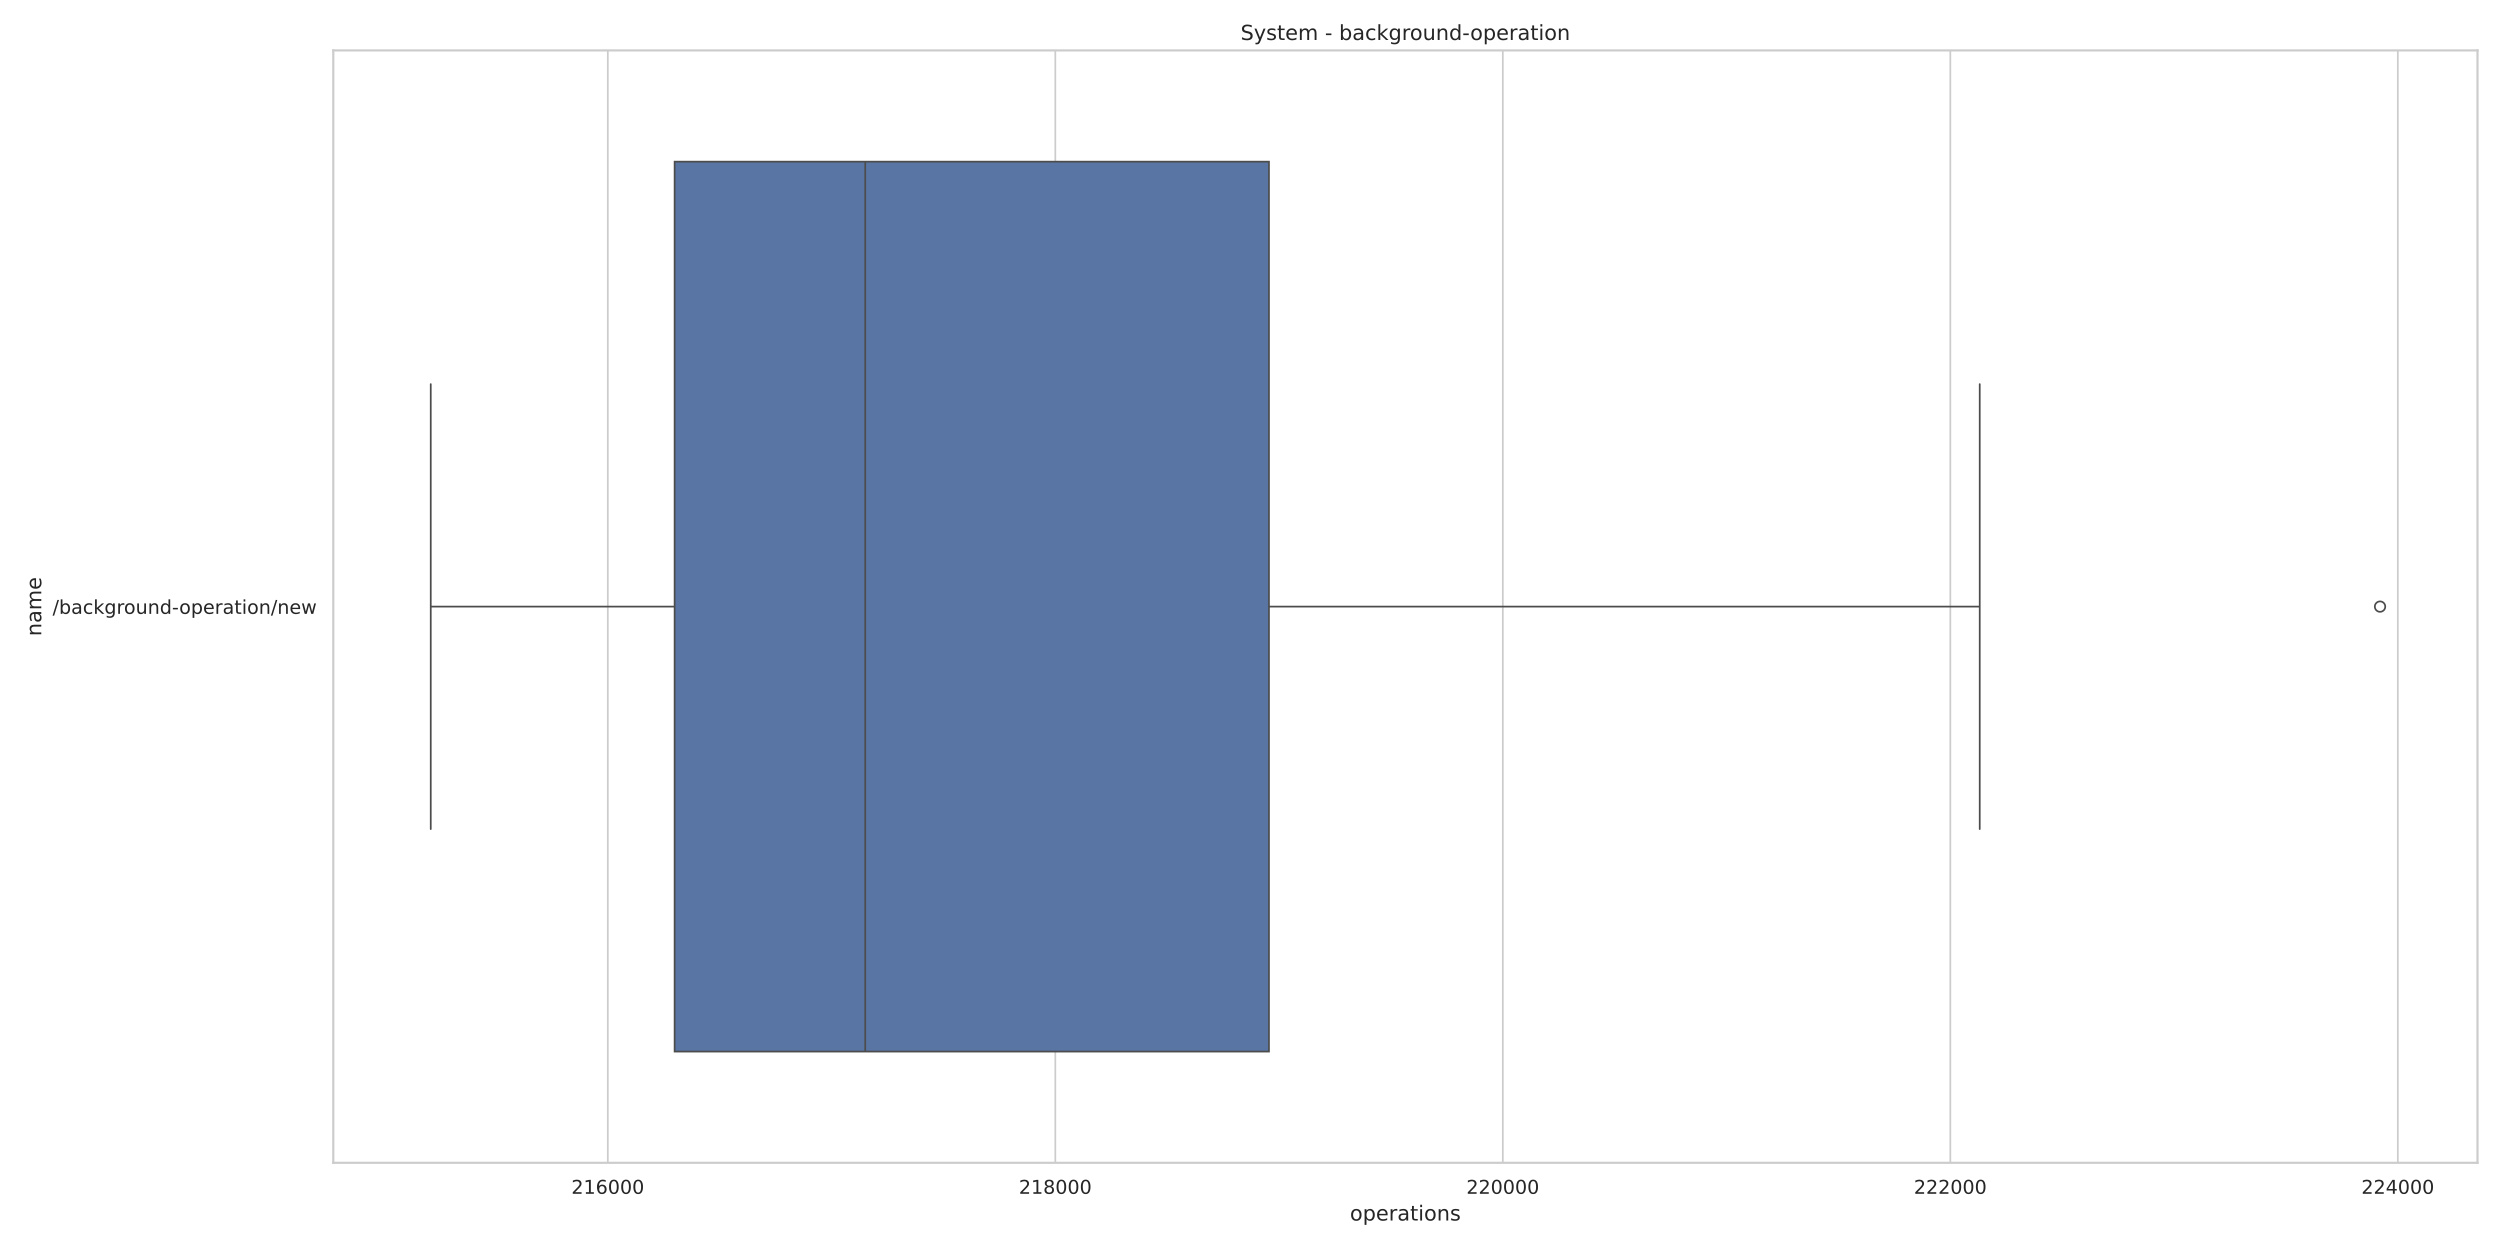
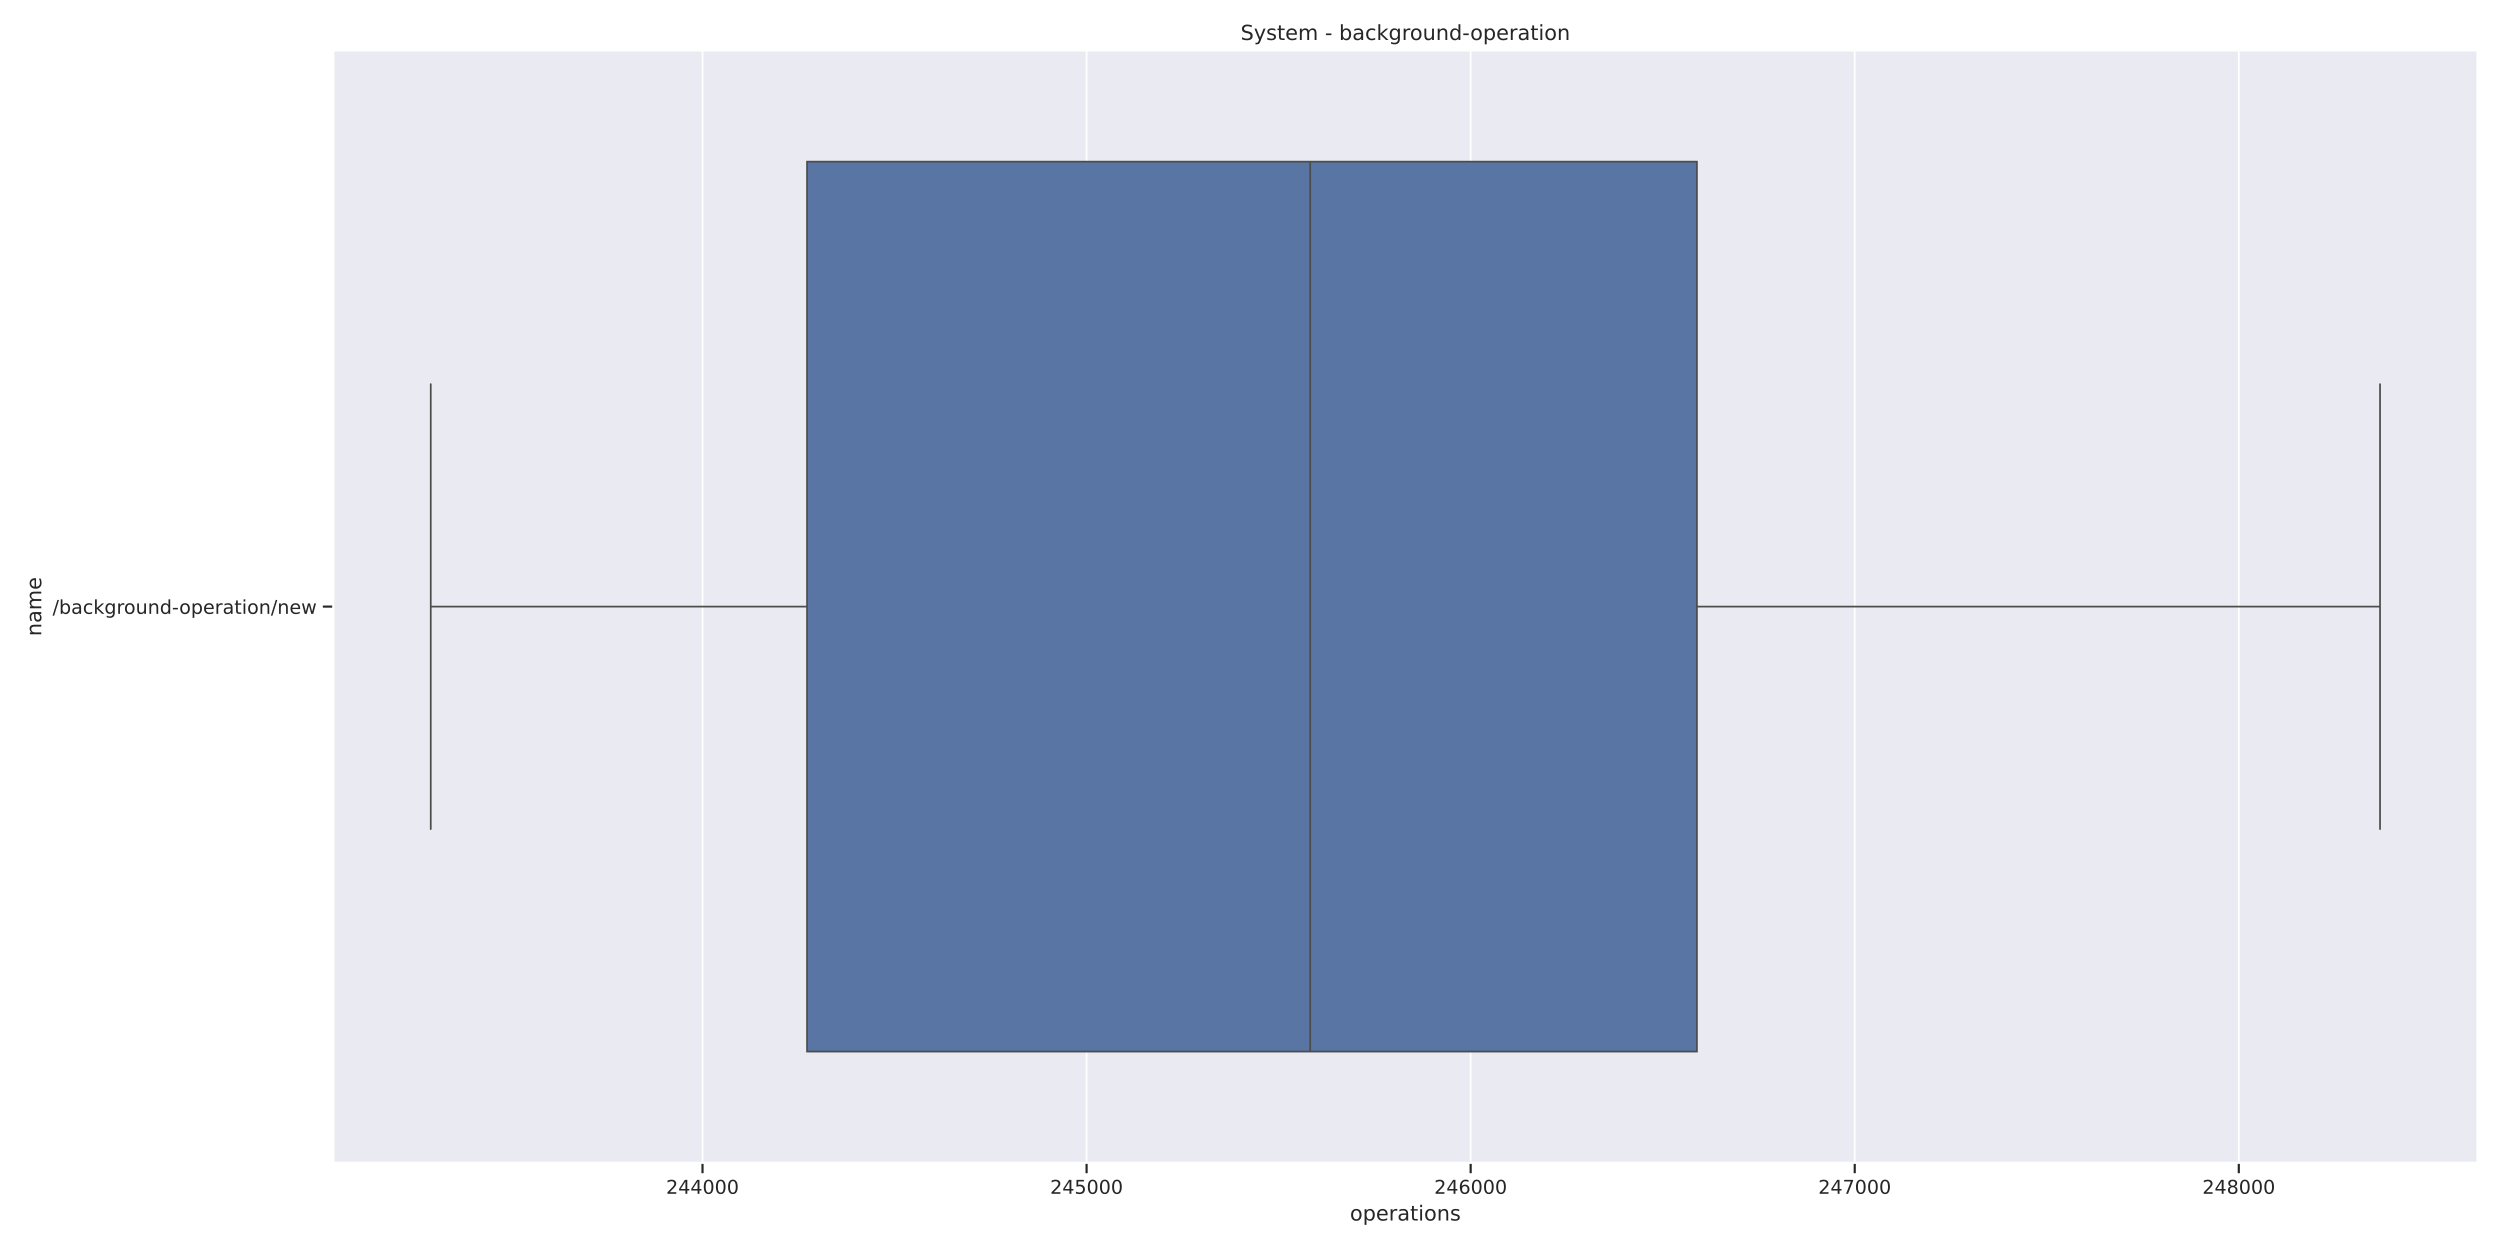
<svg xmlns="http://www.w3.org/2000/svg" xmlns:xlink="http://www.w3.org/1999/xlink" width="1440pt" height="720pt" viewBox="0 0 1440 720" version="1.1">
  <defs>
    <style type="text/css">*{stroke-linejoin: round; stroke-linecap: butt}</style>
  </defs>
  <g id="figure_1">
    <g id="patch_1">
      <path d="M 0 720  L 1440 720  L 1440 0  L 0 0  z " style="fill: #ffffff" />
    </g>
    <g id="axes_1">
      <g id="patch_2">
-         <path d="M 191.97 669.78  L 1427.04 669.78  L 1427.04 29.04  L 191.97 29.04  z " style="fill: #ffffff" />
+         <path d="M 191.97 669.78  L 1427.04 669.78  L 1427.04 29.04  L 191.97 29.04  z " style="fill: #eaeaf2" />
      </g>
      <g id="matplotlib.axis_1">
        <g id="xtick_1">
          <g id="line2d_1">
-             <path d="M 350.099 669.78  L 350.099 29.04  " clip-path="url(#pa366a13b51)" style="fill: none; stroke: #cccccc; stroke-linecap: round" />
+             <path d="M 404.647 669.78  L 404.647 29.04  " clip-path="url(#pbad3566b45)" style="fill: none; stroke: #ffffff; stroke-linecap: round" />
+           </g>
+           <g id="line2d_2">
+             <defs>
+               <path id="mac7122af30" d="M 0 0  L 0 6  " style="stroke: #262626; stroke-width: 1.25" />
+             </defs>
+             <g>
+               <use xlink:href="#mac7122af30" x="404.647" y="669.78" style="fill: #262626; stroke: #262626; stroke-width: 1.25" />
+             </g>
          </g>
          <g id="text_1">
-             <g style="fill: #262626" transform="translate(329.1023 687.6383) scale(0.11 -0.11)">
+             <g style="fill: #262626" transform="translate(383.6503 687.6383) scale(0.11 -0.11)">
              <defs>
                <path id="DejaVuSans-32" d="M 1228 531  L 3431 531  L 3431 0  L 469 0  L 469 531  Q 828 903 1448 1529  Q 2069 2156 2228 2338  Q 2531 2678 2651 2914  Q 2772 3150 2772 3378  Q 2772 3750 2511 3984  Q 2250 4219 1831 4219  Q 1534 4219 1204 4116  Q 875 4013 500 3803  L 500 4441  Q 881 4594 1212 4672  Q 1544 4750 1819 4750  Q 2544 4750 2975 4387  Q 3406 4025 3406 3419  Q 3406 3131 3298 2873  Q 3191 2616 2906 2266  Q 2828 2175 2409 1742  Q 1991 1309 1228 531  z " transform="scale(0.015625)" />
-                 <path id="DejaVuSans-31" d="M 794 531  L 1825 531  L 1825 4091  L 703 3866  L 703 4441  L 1819 4666  L 2450 4666  L 2450 531  L 3481 531  L 3481 0  L 794 0  L 794 531  z " transform="scale(0.015625)" />
+                 <path id="DejaVuSans-34" d="M 2419 4116  L 825 1625  L 2419 1625  L 2419 4116  z M 2253 4666  L 3047 4666  L 3047 1625  L 3713 1625  L 3713 1100  L 3047 1100  L 3047 0  L 2419 0  L 2419 1100  L 313 1100  L 313 1709  L 2253 4666  z " transform="scale(0.015625)" />
+                 <path id="DejaVuSans-30" d="M 2034 4250  Q 1547 4250 1301 3770  Q 1056 3291 1056 2328  Q 1056 1369 1301 889  Q 1547 409 2034 409  Q 2525 409 2770 889  Q 3016 1369 3016 2328  Q 3016 3291 2770 3770  Q 2525 4250 2034 4250  z M 2034 4750  Q 2819 4750 3233 4129  Q 3647 3509 3647 2328  Q 3647 1150 3233 529  Q 2819 -91 2034 -91  Q 1250 -91 836 529  Q 422 1150 422 2328  Q 422 3509 836 4129  Q 1250 4750 2034 4750  z " transform="scale(0.015625)" />
+               </defs>
+               <use xlink:href="#DejaVuSans-32" />
+               <use xlink:href="#DejaVuSans-34" transform="translate(63.62305 0)" />
+               <use xlink:href="#DejaVuSans-34" transform="translate(127.2461 0)" />
+               <use xlink:href="#DejaVuSans-30" transform="translate(190.8691 0)" />
+               <use xlink:href="#DejaVuSans-30" transform="translate(254.4922 0)" />
+               <use xlink:href="#DejaVuSans-30" transform="translate(318.1152 0)" />
+             </g>
+           </g>
+         </g>
+         <g id="xtick_2">
+           <g id="line2d_3">
+             <path d="M 625.872 669.78  L 625.872 29.04  " clip-path="url(#pbad3566b45)" style="fill: none; stroke: #ffffff; stroke-linecap: round" />
+           </g>
+           <g id="line2d_4">
+             <g>
+               <use xlink:href="#mac7122af30" x="625.872" y="669.78" style="fill: #262626; stroke: #262626; stroke-width: 1.25" />
+             </g>
+           </g>
+           <g id="text_2">
+             <g style="fill: #262626" transform="translate(604.8757 687.6383) scale(0.11 -0.11)">
+               <defs>
+                 <path id="DejaVuSans-35" d="M 691 4666  L 3169 4666  L 3169 4134  L 1269 4134  L 1269 2991  Q 1406 3038 1543 3061  Q 1681 3084 1819 3084  Q 2600 3084 3056 2656  Q 3513 2228 3513 1497  Q 3513 744 3044 326  Q 2575 -91 1722 -91  Q 1428 -91 1123 -41  Q 819 9 494 109  L 494 744  Q 775 591 1075 516  Q 1375 441 1709 441  Q 2250 441 2565 725  Q 2881 1009 2881 1497  Q 2881 1984 2565 2268  Q 2250 2553 1709 2553  Q 1456 2553 1204 2497  Q 953 2441 691 2322  L 691 4666  z " transform="scale(0.015625)" />
+               </defs>
+               <use xlink:href="#DejaVuSans-32" />
+               <use xlink:href="#DejaVuSans-34" transform="translate(63.62305 0)" />
+               <use xlink:href="#DejaVuSans-35" transform="translate(127.2461 0)" />
+               <use xlink:href="#DejaVuSans-30" transform="translate(190.8691 0)" />
+               <use xlink:href="#DejaVuSans-30" transform="translate(254.4922 0)" />
+               <use xlink:href="#DejaVuSans-30" transform="translate(318.1152 0)" />
+             </g>
+           </g>
+         </g>
+         <g id="xtick_3">
+           <g id="line2d_5">
+             <path d="M 847.097 669.78  L 847.097 29.04  " clip-path="url(#pbad3566b45)" style="fill: none; stroke: #ffffff; stroke-linecap: round" />
+           </g>
+           <g id="line2d_6">
+             <g>
+               <use xlink:href="#mac7122af30" x="847.097" y="669.78" style="fill: #262626; stroke: #262626; stroke-width: 1.25" />
+             </g>
+           </g>
+           <g id="text_3">
+             <g style="fill: #262626" transform="translate(826.1011 687.6383) scale(0.11 -0.11)">
+               <defs>
                <path id="DejaVuSans-36" d="M 2113 2584  Q 1688 2584 1439 2293  Q 1191 2003 1191 1497  Q 1191 994 1439 701  Q 1688 409 2113 409  Q 2538 409 2786 701  Q 3034 994 3034 1497  Q 3034 2003 2786 2293  Q 2538 2584 2113 2584  z M 3366 4563  L 3366 3988  Q 3128 4100 2886 4159  Q 2644 4219 2406 4219  Q 1781 4219 1451 3797  Q 1122 3375 1075 2522  Q 1259 2794 1537 2939  Q 1816 3084 2150 3084  Q 2853 3084 3261 2657  Q 3669 2231 3669 1497  Q 3669 778 3244 343  Q 2819 -91 2113 -91  Q 1303 -91 875 529  Q 447 1150 447 2328  Q 447 3434 972 4092  Q 1497 4750 2381 4750  Q 2619 4750 2861 4703  Q 3103 4656 3366 4563  z " transform="scale(0.015625)" />
-                 <path id="DejaVuSans-30" d="M 2034 4250  Q 1547 4250 1301 3770  Q 1056 3291 1056 2328  Q 1056 1369 1301 889  Q 1547 409 2034 409  Q 2525 409 2770 889  Q 3016 1369 3016 2328  Q 3016 3291 2770 3770  Q 2525 4250 2034 4250  z M 2034 4750  Q 2819 4750 3233 4129  Q 3647 3509 3647 2328  Q 3647 1150 3233 529  Q 2819 -91 2034 -91  Q 1250 -91 836 529  Q 422 1150 422 2328  Q 422 3509 836 4129  Q 1250 4750 2034 4750  z " transform="scale(0.015625)" />
-               </defs>
-               <use xlink:href="#DejaVuSans-32" />
-               <use xlink:href="#DejaVuSans-31" transform="translate(63.62305 0)" />
+               </defs>
+               <use xlink:href="#DejaVuSans-32" />
+               <use xlink:href="#DejaVuSans-34" transform="translate(63.62305 0)" />
              <use xlink:href="#DejaVuSans-36" transform="translate(127.2461 0)" />
              <use xlink:href="#DejaVuSans-30" transform="translate(190.8691 0)" />
              <use xlink:href="#DejaVuSans-30" transform="translate(254.4922 0)" />
              <use xlink:href="#DejaVuSans-30" transform="translate(318.1152 0)" />
            </g>
          </g>
        </g>
-         <g id="xtick_2">
-           <g id="line2d_2">
-             <path d="M 607.86 669.78  L 607.86 29.04  " clip-path="url(#pa366a13b51)" style="fill: none; stroke: #cccccc; stroke-linecap: round" />
-           </g>
-           <g id="text_2">
-             <g style="fill: #262626" transform="translate(586.8642 687.6383) scale(0.11 -0.11)">
+         <g id="xtick_4">
+           <g id="line2d_7">
+             <path d="M 1068.323 669.78  L 1068.323 29.04  " clip-path="url(#pbad3566b45)" style="fill: none; stroke: #ffffff; stroke-linecap: round" />
+           </g>
+           <g id="line2d_8">
+             <g>
+               <use xlink:href="#mac7122af30" x="1068.323" y="669.78" style="fill: #262626; stroke: #262626; stroke-width: 1.25" />
+             </g>
+           </g>
+           <g id="text_4">
+             <g style="fill: #262626" transform="translate(1047.327 687.6383) scale(0.11 -0.11)">
+               <defs>
+                 <path id="DejaVuSans-37" d="M 525 4666  L 3525 4666  L 3525 4397  L 1831 0  L 1172 0  L 2766 4134  L 525 4134  L 525 4666  z " transform="scale(0.015625)" />
+               </defs>
+               <use xlink:href="#DejaVuSans-32" />
+               <use xlink:href="#DejaVuSans-34" transform="translate(63.62305 0)" />
+               <use xlink:href="#DejaVuSans-37" transform="translate(127.2461 0)" />
+               <use xlink:href="#DejaVuSans-30" transform="translate(190.8691 0)" />
+               <use xlink:href="#DejaVuSans-30" transform="translate(254.4922 0)" />
+               <use xlink:href="#DejaVuSans-30" transform="translate(318.1152 0)" />
+             </g>
+           </g>
+         </g>
+         <g id="xtick_5">
+           <g id="line2d_9">
+             <path d="M 1289.548 669.78  L 1289.548 29.04  " clip-path="url(#pbad3566b45)" style="fill: none; stroke: #ffffff; stroke-linecap: round" />
+           </g>
+           <g id="line2d_10">
+             <g>
+               <use xlink:href="#mac7122af30" x="1289.548" y="669.78" style="fill: #262626; stroke: #262626; stroke-width: 1.25" />
+             </g>
+           </g>
+           <g id="text_5">
+             <g style="fill: #262626" transform="translate(1268.552 687.6383) scale(0.11 -0.11)">
              <defs>
                <path id="DejaVuSans-38" d="M 2034 2216  Q 1584 2216 1326 1975  Q 1069 1734 1069 1313  Q 1069 891 1326 650  Q 1584 409 2034 409  Q 2484 409 2743 651  Q 3003 894 3003 1313  Q 3003 1734 2745 1975  Q 2488 2216 2034 2216  z M 1403 2484  Q 997 2584 770 2862  Q 544 3141 544 3541  Q 544 4100 942 4425  Q 1341 4750 2034 4750  Q 2731 4750 3128 4425  Q 3525 4100 3525 3541  Q 3525 3141 3298 2862  Q 3072 2584 2669 2484  Q 3125 2378 3379 2068  Q 3634 1759 3634 1313  Q 3634 634 3220 271  Q 2806 -91 2034 -91  Q 1263 -91 848 271  Q 434 634 434 1313  Q 434 1759 690 2068  Q 947 2378 1403 2484  z M 1172 3481  Q 1172 3119 1398 2916  Q 1625 2713 2034 2713  Q 2441 2713 2670 2916  Q 2900 3119 2900 3481  Q 2900 3844 2670 4047  Q 2441 4250 2034 4250  Q 1625 4250 1398 4047  Q 1172 3844 1172 3481  z " transform="scale(0.015625)" />
              </defs>
              <use xlink:href="#DejaVuSans-32" />
-               <use xlink:href="#DejaVuSans-31" transform="translate(63.62305 0)" />
+               <use xlink:href="#DejaVuSans-34" transform="translate(63.62305 0)" />
              <use xlink:href="#DejaVuSans-38" transform="translate(127.2461 0)" />
-               <use xlink:href="#DejaVuSans-30" transform="translate(190.8691 0)" />
-               <use xlink:href="#DejaVuSans-30" transform="translate(254.4922 0)" />
-               <use xlink:href="#DejaVuSans-30" transform="translate(318.1152 0)" />
-             </g>
-           </g>
-         </g>
-         <g id="xtick_3">
-           <g id="line2d_3">
-             <path d="M 865.622 669.78  L 865.622 29.04  " clip-path="url(#pa366a13b51)" style="fill: none; stroke: #cccccc; stroke-linecap: round" />
-           </g>
-           <g id="text_3">
-             <g style="fill: #262626" transform="translate(844.6262 687.6383) scale(0.11 -0.11)">
-               <use xlink:href="#DejaVuSans-32" />
-               <use xlink:href="#DejaVuSans-32" transform="translate(63.62305 0)" />
-               <use xlink:href="#DejaVuSans-30" transform="translate(127.2461 0)" />
-               <use xlink:href="#DejaVuSans-30" transform="translate(190.8691 0)" />
-               <use xlink:href="#DejaVuSans-30" transform="translate(254.4922 0)" />
-               <use xlink:href="#DejaVuSans-30" transform="translate(318.1152 0)" />
-             </g>
-           </g>
-         </g>
-         <g id="xtick_4">
-           <g id="line2d_4">
-             <path d="M 1123.384 669.78  L 1123.384 29.04  " clip-path="url(#pa366a13b51)" style="fill: none; stroke: #cccccc; stroke-linecap: round" />
-           </g>
-           <g id="text_4">
-             <g style="fill: #262626" transform="translate(1102.388 687.6383) scale(0.11 -0.11)">
-               <use xlink:href="#DejaVuSans-32" />
-               <use xlink:href="#DejaVuSans-32" transform="translate(63.62305 0)" />
-               <use xlink:href="#DejaVuSans-32" transform="translate(127.2461 0)" />
-               <use xlink:href="#DejaVuSans-30" transform="translate(190.8691 0)" />
-               <use xlink:href="#DejaVuSans-30" transform="translate(254.4922 0)" />
-               <use xlink:href="#DejaVuSans-30" transform="translate(318.1152 0)" />
-             </g>
-           </g>
-         </g>
-         <g id="xtick_5">
-           <g id="line2d_5">
-             <path d="M 1381.146 669.78  L 1381.146 29.04  " clip-path="url(#pa366a13b51)" style="fill: none; stroke: #cccccc; stroke-linecap: round" />
-           </g>
-           <g id="text_5">
-             <g style="fill: #262626" transform="translate(1360.15 687.6383) scale(0.11 -0.11)">
-               <defs>
-                 <path id="DejaVuSans-34" d="M 2419 4116  L 825 1625  L 2419 1625  L 2419 4116  z M 2253 4666  L 3047 4666  L 3047 1625  L 3713 1625  L 3713 1100  L 3047 1100  L 3047 0  L 2419 0  L 2419 1100  L 313 1100  L 313 1709  L 2253 4666  z " transform="scale(0.015625)" />
-               </defs>
-               <use xlink:href="#DejaVuSans-32" />
-               <use xlink:href="#DejaVuSans-32" transform="translate(63.62305 0)" />
-               <use xlink:href="#DejaVuSans-34" transform="translate(127.2461 0)" />
              <use xlink:href="#DejaVuSans-30" transform="translate(190.8691 0)" />
              <use xlink:href="#DejaVuSans-30" transform="translate(254.4922 0)" />
              <use xlink:href="#DejaVuSans-30" transform="translate(318.1152 0)" />
            </g>
          </g>
        </g>
        <g id="text_6">
          <g style="fill: #262626" transform="translate(777.5709 703.0441) scale(0.12 -0.12)">
            <defs>
              <path id="DejaVuSans-6f" d="M 1959 3097  Q 1497 3097 1228 2736  Q 959 2375 959 1747  Q 959 1119 1226 758  Q 1494 397 1959 397  Q 2419 397 2687 759  Q 2956 1122 2956 1747  Q 2956 2369 2687 2733  Q 2419 3097 1959 3097  z M 1959 3584  Q 2709 3584 3137 3096  Q 3566 2609 3566 1747  Q 3566 888 3137 398  Q 2709 -91 1959 -91  Q 1206 -91 779 398  Q 353 888 353 1747  Q 353 2609 779 3096  Q 1206 3584 1959 3584  z " transform="scale(0.015625)" />
              <path id="DejaVuSans-70" d="M 1159 525  L 1159 -1331  L 581 -1331  L 581 3500  L 1159 3500  L 1159 2969  Q 1341 3281 1617 3432  Q 1894 3584 2278 3584  Q 2916 3584 3314 3078  Q 3713 2572 3713 1747  Q 3713 922 3314 415  Q 2916 -91 2278 -91  Q 1894 -91 1617 61  Q 1341 213 1159 525  z M 3116 1747  Q 3116 2381 2855 2742  Q 2594 3103 2138 3103  Q 1681 3103 1420 2742  Q 1159 2381 1159 1747  Q 1159 1113 1420 752  Q 1681 391 2138 391  Q 2594 391 2855 752  Q 3116 1113 3116 1747  z " transform="scale(0.015625)" />
              <path id="DejaVuSans-65" d="M 3597 1894  L 3597 1613  L 953 1613  Q 991 1019 1311 708  Q 1631 397 2203 397  Q 2534 397 2845 478  Q 3156 559 3463 722  L 3463 178  Q 3153 47 2828 -22  Q 2503 -91 2169 -91  Q 1331 -91 842 396  Q 353 884 353 1716  Q 353 2575 817 3079  Q 1281 3584 2069 3584  Q 2775 3584 3186 3129  Q 3597 2675 3597 1894  z M 3022 2063  Q 3016 2534 2758 2815  Q 2500 3097 2075 3097  Q 1594 3097 1305 2825  Q 1016 2553 972 2059  L 3022 2063  z " transform="scale(0.015625)" />
              <path id="DejaVuSans-72" d="M 2631 2963  Q 2534 3019 2420 3045  Q 2306 3072 2169 3072  Q 1681 3072 1420 2755  Q 1159 2438 1159 1844  L 1159 0  L 581 0  L 581 3500  L 1159 3500  L 1159 2956  Q 1341 3275 1631 3429  Q 1922 3584 2338 3584  Q 2397 3584 2469 3576  Q 2541 3569 2628 3553  L 2631 2963  z " transform="scale(0.015625)" />
              <path id="DejaVuSans-61" d="M 2194 1759  Q 1497 1759 1228 1600  Q 959 1441 959 1056  Q 959 750 1161 570  Q 1363 391 1709 391  Q 2188 391 2477 730  Q 2766 1069 2766 1631  L 2766 1759  L 2194 1759  z M 3341 1997  L 3341 0  L 2766 0  L 2766 531  Q 2569 213 2275 61  Q 1981 -91 1556 -91  Q 1019 -91 701 211  Q 384 513 384 1019  Q 384 1609 779 1909  Q 1175 2209 1959 2209  L 2766 2209  L 2766 2266  Q 2766 2663 2505 2880  Q 2244 3097 1772 3097  Q 1472 3097 1187 3025  Q 903 2953 641 2809  L 641 3341  Q 956 3463 1253 3523  Q 1550 3584 1831 3584  Q 2591 3584 2966 3190  Q 3341 2797 3341 1997  z " transform="scale(0.015625)" />
              <path id="DejaVuSans-74" d="M 1172 4494  L 1172 3500  L 2356 3500  L 2356 3053  L 1172 3053  L 1172 1153  Q 1172 725 1289 603  Q 1406 481 1766 481  L 2356 481  L 2356 0  L 1766 0  Q 1100 0 847 248  Q 594 497 594 1153  L 594 3053  L 172 3053  L 172 3500  L 594 3500  L 594 4494  L 1172 4494  z " transform="scale(0.015625)" />
              <path id="DejaVuSans-69" d="M 603 3500  L 1178 3500  L 1178 0  L 603 0  L 603 3500  z M 603 4863  L 1178 4863  L 1178 4134  L 603 4134  L 603 4863  z " transform="scale(0.015625)" />
              <path id="DejaVuSans-6e" d="M 3513 2113  L 3513 0  L 2938 0  L 2938 2094  Q 2938 2591 2744 2837  Q 2550 3084 2163 3084  Q 1697 3084 1428 2787  Q 1159 2491 1159 1978  L 1159 0  L 581 0  L 581 3500  L 1159 3500  L 1159 2956  Q 1366 3272 1645 3428  Q 1925 3584 2291 3584  Q 2894 3584 3203 3211  Q 3513 2838 3513 2113  z " transform="scale(0.015625)" />
              <path id="DejaVuSans-73" d="M 2834 3397  L 2834 2853  Q 2591 2978 2328 3040  Q 2066 3103 1784 3103  Q 1356 3103 1142 2972  Q 928 2841 928 2578  Q 928 2378 1081 2264  Q 1234 2150 1697 2047  L 1894 2003  Q 2506 1872 2764 1633  Q 3022 1394 3022 966  Q 3022 478 2636 193  Q 2250 -91 1575 -91  Q 1294 -91 989 -36  Q 684 19 347 128  L 347 722  Q 666 556 975 473  Q 1284 391 1588 391  Q 1994 391 2212 530  Q 2431 669 2431 922  Q 2431 1156 2273 1281  Q 2116 1406 1581 1522  L 1381 1569  Q 847 1681 609 1914  Q 372 2147 372 2553  Q 372 3047 722 3315  Q 1072 3584 1716 3584  Q 2034 3584 2315 3537  Q 2597 3491 2834 3397  z " transform="scale(0.015625)" />
            </defs>
            <use xlink:href="#DejaVuSans-6f" />
            <use xlink:href="#DejaVuSans-70" transform="translate(61.18164 0)" />
            <use xlink:href="#DejaVuSans-65" transform="translate(124.6582 0)" />
            <use xlink:href="#DejaVuSans-72" transform="translate(186.1816 0)" />
            <use xlink:href="#DejaVuSans-61" transform="translate(227.2949 0)" />
            <use xlink:href="#DejaVuSans-74" transform="translate(288.5742 0)" />
            <use xlink:href="#DejaVuSans-69" transform="translate(327.7832 0)" />
            <use xlink:href="#DejaVuSans-6f" transform="translate(355.5664 0)" />
            <use xlink:href="#DejaVuSans-6e" transform="translate(416.748 0)" />
            <use xlink:href="#DejaVuSans-73" transform="translate(480.127 0)" />
          </g>
        </g>
      </g>
      <g id="matplotlib.axis_2">
        <g id="ytick_1">
+           <g id="line2d_11">
+             <defs>
+               <path id="m71ed503df2" d="M 0 0  L -6 0  " style="stroke: #262626; stroke-width: 1.25" />
+             </defs>
+             <g>
+               <use xlink:href="#m71ed503df2" x="191.97" y="349.41" style="fill: #262626; stroke: #262626; stroke-width: 1.25" />
+             </g>
+           </g>
          <g id="text_7">
            <g style="fill: #262626" transform="translate(30.27641 353.5891) scale(0.11 -0.11)">
              <defs>
                <path id="DejaVuSans-2f" d="M 1625 4666  L 2156 4666  L 531 -594  L 0 -594  L 1625 4666  z " transform="scale(0.015625)" />
                <path id="DejaVuSans-62" d="M 3116 1747  Q 3116 2381 2855 2742  Q 2594 3103 2138 3103  Q 1681 3103 1420 2742  Q 1159 2381 1159 1747  Q 1159 1113 1420 752  Q 1681 391 2138 391  Q 2594 391 2855 752  Q 3116 1113 3116 1747  z M 1159 2969  Q 1341 3281 1617 3432  Q 1894 3584 2278 3584  Q 2916 3584 3314 3078  Q 3713 2572 3713 1747  Q 3713 922 3314 415  Q 2916 -91 2278 -91  Q 1894 -91 1617 61  Q 1341 213 1159 525  L 1159 0  L 581 0  L 581 4863  L 1159 4863  L 1159 2969  z " transform="scale(0.015625)" />
                <path id="DejaVuSans-63" d="M 3122 3366  L 3122 2828  Q 2878 2963 2633 3030  Q 2388 3097 2138 3097  Q 1578 3097 1268 2742  Q 959 2388 959 1747  Q 959 1106 1268 751  Q 1578 397 2138 397  Q 2388 397 2633 464  Q 2878 531 3122 666  L 3122 134  Q 2881 22 2623 -34  Q 2366 -91 2075 -91  Q 1284 -91 818 406  Q 353 903 353 1747  Q 353 2603 823 3093  Q 1294 3584 2113 3584  Q 2378 3584 2631 3529  Q 2884 3475 3122 3366  z " transform="scale(0.015625)" />
                <path id="DejaVuSans-6b" d="M 581 4863  L 1159 4863  L 1159 1991  L 2875 3500  L 3609 3500  L 1753 1863  L 3688 0  L 2938 0  L 1159 1709  L 1159 0  L 581 0  L 581 4863  z " transform="scale(0.015625)" />
                <path id="DejaVuSans-67" d="M 2906 1791  Q 2906 2416 2648 2759  Q 2391 3103 1925 3103  Q 1463 3103 1205 2759  Q 947 2416 947 1791  Q 947 1169 1205 825  Q 1463 481 1925 481  Q 2391 481 2648 825  Q 2906 1169 2906 1791  z M 3481 434  Q 3481 -459 3084 -895  Q 2688 -1331 1869 -1331  Q 1566 -1331 1297 -1286  Q 1028 -1241 775 -1147  L 775 -588  Q 1028 -725 1275 -790  Q 1522 -856 1778 -856  Q 2344 -856 2625 -561  Q 2906 -266 2906 331  L 2906 616  Q 2728 306 2450 153  Q 2172 0 1784 0  Q 1141 0 747 490  Q 353 981 353 1791  Q 353 2603 747 3093  Q 1141 3584 1784 3584  Q 2172 3584 2450 3431  Q 2728 3278 2906 2969  L 2906 3500  L 3481 3500  L 3481 434  z " transform="scale(0.015625)" />
                <path id="DejaVuSans-75" d="M 544 1381  L 544 3500  L 1119 3500  L 1119 1403  Q 1119 906 1312 657  Q 1506 409 1894 409  Q 2359 409 2629 706  Q 2900 1003 2900 1516  L 2900 3500  L 3475 3500  L 3475 0  L 2900 0  L 2900 538  Q 2691 219 2414 64  Q 2138 -91 1772 -91  Q 1169 -91 856 284  Q 544 659 544 1381  z M 1991 3584  L 1991 3584  z " transform="scale(0.015625)" />
                <path id="DejaVuSans-64" d="M 2906 2969  L 2906 4863  L 3481 4863  L 3481 0  L 2906 0  L 2906 525  Q 2725 213 2448 61  Q 2172 -91 1784 -91  Q 1150 -91 751 415  Q 353 922 353 1747  Q 353 2572 751 3078  Q 1150 3584 1784 3584  Q 2172 3584 2448 3432  Q 2725 3281 2906 2969  z M 947 1747  Q 947 1113 1208 752  Q 1469 391 1925 391  Q 2381 391 2643 752  Q 2906 1113 2906 1747  Q 2906 2381 2643 2742  Q 2381 3103 1925 3103  Q 1469 3103 1208 2742  Q 947 2381 947 1747  z " transform="scale(0.015625)" />
                <path id="DejaVuSans-2d" d="M 313 2009  L 1997 2009  L 1997 1497  L 313 1497  L 313 2009  z " transform="scale(0.015625)" />
                <path id="DejaVuSans-77" d="M 269 3500  L 844 3500  L 1563 769  L 2278 3500  L 2956 3500  L 3675 769  L 4391 3500  L 4966 3500  L 4050 0  L 3372 0  L 2619 2869  L 1863 0  L 1184 0  L 269 3500  z " transform="scale(0.015625)" />
              </defs>
              <use xlink:href="#DejaVuSans-2f" />
              <use xlink:href="#DejaVuSans-62" transform="translate(33.69141 0)" />
              <use xlink:href="#DejaVuSans-61" transform="translate(97.16797 0)" />
              <use xlink:href="#DejaVuSans-63" transform="translate(158.4473 0)" />
              <use xlink:href="#DejaVuSans-6b" transform="translate(213.4277 0)" />
              <use xlink:href="#DejaVuSans-67" transform="translate(271.3379 0)" />
              <use xlink:href="#DejaVuSans-72" transform="translate(334.8145 0)" />
              <use xlink:href="#DejaVuSans-6f" transform="translate(373.6777 0)" />
              <use xlink:href="#DejaVuSans-75" transform="translate(434.8594 0)" />
              <use xlink:href="#DejaVuSans-6e" transform="translate(498.2383 0)" />
              <use xlink:href="#DejaVuSans-64" transform="translate(561.6172 0)" />
              <use xlink:href="#DejaVuSans-2d" transform="translate(625.0938 0)" />
              <use xlink:href="#DejaVuSans-6f" transform="translate(663.0527 0)" />
              <use xlink:href="#DejaVuSans-70" transform="translate(724.2344 0)" />
              <use xlink:href="#DejaVuSans-65" transform="translate(787.7109 0)" />
              <use xlink:href="#DejaVuSans-72" transform="translate(849.2344 0)" />
              <use xlink:href="#DejaVuSans-61" transform="translate(890.3477 0)" />
              <use xlink:href="#DejaVuSans-74" transform="translate(951.627 0)" />
              <use xlink:href="#DejaVuSans-69" transform="translate(990.8359 0)" />
              <use xlink:href="#DejaVuSans-6f" transform="translate(1018.619 0)" />
              <use xlink:href="#DejaVuSans-6e" transform="translate(1079.801 0)" />
              <use xlink:href="#DejaVuSans-2f" transform="translate(1143.18 0)" />
              <use xlink:href="#DejaVuSans-6e" transform="translate(1176.871 0)" />
              <use xlink:href="#DejaVuSans-65" transform="translate(1240.25 0)" />
              <use xlink:href="#DejaVuSans-77" transform="translate(1301.773 0)" />
            </g>
          </g>
        </g>
        <g id="text_8">
          <g style="fill: #262626" transform="translate(23.78078 366.4256) rotate(-90) scale(0.12 -0.12)">
            <defs>
              <path id="DejaVuSans-6d" d="M 3328 2828  Q 3544 3216 3844 3400  Q 4144 3584 4550 3584  Q 5097 3584 5394 3201  Q 5691 2819 5691 2113  L 5691 0  L 5113 0  L 5113 2094  Q 5113 2597 4934 2840  Q 4756 3084 4391 3084  Q 3944 3084 3684 2787  Q 3425 2491 3425 1978  L 3425 0  L 2847 0  L 2847 2094  Q 2847 2600 2669 2842  Q 2491 3084 2119 3084  Q 1678 3084 1418 2786  Q 1159 2488 1159 1978  L 1159 0  L 581 0  L 581 3500  L 1159 3500  L 1159 2956  Q 1356 3278 1631 3431  Q 1906 3584 2284 3584  Q 2666 3584 2933 3390  Q 3200 3197 3328 2828  z " transform="scale(0.015625)" />
            </defs>
            <use xlink:href="#DejaVuSans-6e" />
            <use xlink:href="#DejaVuSans-61" transform="translate(63.37891 0)" />
            <use xlink:href="#DejaVuSans-6d" transform="translate(124.6582 0)" />
            <use xlink:href="#DejaVuSans-65" transform="translate(222.0703 0)" />
          </g>
        </g>
      </g>
      <g id="patch_3">
-         <path d="M 388.58 93.114  L 388.58 605.706  L 730.922 605.706  L 730.922 93.114  L 388.58 93.114  z " clip-path="url(#pa366a13b51)" style="fill: #5875a4; stroke: #4c4c4c; stroke-linejoin: miter" />
-       </g>
-       <g id="line2d_6">
-         <path d="M 388.58 349.41  L 248.11 349.41  " clip-path="url(#pa366a13b51)" style="fill: none; stroke: #4c4c4c" />
-       </g>
-       <g id="line2d_7">
-         <path d="M 730.922 349.41  L 1140.323 349.41  " clip-path="url(#pa366a13b51)" style="fill: none; stroke: #4c4c4c" />
-       </g>
-       <g id="line2d_8">
-         <path d="M 248.11 221.262  L 248.11 477.558  " clip-path="url(#pa366a13b51)" style="fill: none; stroke: #4c4c4c; stroke-linecap: round" />
-       </g>
-       <g id="line2d_9">
-         <path d="M 1140.323 221.262  L 1140.323 477.558  " clip-path="url(#pa366a13b51)" style="fill: none; stroke: #4c4c4c; stroke-linecap: round" />
-       </g>
-       <g id="line2d_10">
-         <defs>
-           <path id="mf8548f091d" d="M 0 3  C 0.796 3 1.559 2.684 2.121 2.121  C 2.684 1.559 3 0.796 3 0  C 3 -0.796 2.684 -1.559 2.121 -2.121  C 1.559 -2.684 0.796 -3 0 -3  C -0.796 -3 -1.559 -2.684 -2.121 -2.121  C -2.684 -1.559 -3 -0.796 -3 0  C -3 0.796 -2.684 1.559 -2.121 2.121  C -1.559 2.684 -0.796 3 0 3  z " style="stroke: #4c4c4c" />
-         </defs>
-         <g clip-path="url(#pa366a13b51)">
-           <use xlink:href="#mf8548f091d" x="1370.9" y="349.41" style="fill-opacity: 0; stroke: #4c4c4c" />
-         </g>
-       </g>
-       <g id="line2d_11">
-         <path d="M 498.373 93.114  L 498.373 605.706  " clip-path="url(#pa366a13b51)" style="fill: none; stroke: #4c4c4c" />
+         <path d="M 464.86 93.114  L 464.86 605.706  L 977.426 605.706  L 977.426 93.114  L 464.86 93.114  z " clip-path="url(#pbad3566b45)" style="fill: #5875a4; stroke: #4c4c4c; stroke-linejoin: miter" />
+       </g>
+       <g id="line2d_12">
+         <path d="M 464.86 349.41  L 248.11 349.41  " clip-path="url(#pbad3566b45)" style="fill: none; stroke: #4c4c4c" />
+       </g>
+       <g id="line2d_13">
+         <path d="M 977.426 349.41  L 1370.9 349.41  " clip-path="url(#pbad3566b45)" style="fill: none; stroke: #4c4c4c" />
+       </g>
+       <g id="line2d_14">
+         <path d="M 248.11 221.262  L 248.11 477.558  " clip-path="url(#pbad3566b45)" style="fill: none; stroke: #4c4c4c; stroke-linecap: round" />
+       </g>
+       <g id="line2d_15">
+         <path d="M 1370.9 221.262  L 1370.9 477.558  " clip-path="url(#pbad3566b45)" style="fill: none; stroke: #4c4c4c; stroke-linecap: round" />
+       </g>
+       <g id="line2d_16" />
+       <g id="line2d_17">
+         <path d="M 754.677 93.114  L 754.677 605.706  " clip-path="url(#pbad3566b45)" style="fill: none; stroke: #4c4c4c" />
      </g>
      <g id="patch_4">
-         <path d="M 191.97 669.78  L 191.97 29.04  " style="fill: none; stroke: #cccccc; stroke-width: 1.25; stroke-linejoin: miter; stroke-linecap: square" />
+         <path d="M 191.97 669.78  L 191.97 29.04  " style="fill: none; stroke: #ffffff; stroke-width: 1.25; stroke-linejoin: miter; stroke-linecap: square" />
      </g>
      <g id="patch_5">
-         <path d="M 1427.04 669.78  L 1427.04 29.04  " style="fill: none; stroke: #cccccc; stroke-width: 1.25; stroke-linejoin: miter; stroke-linecap: square" />
+         <path d="M 1427.04 669.78  L 1427.04 29.04  " style="fill: none; stroke: #ffffff; stroke-width: 1.25; stroke-linejoin: miter; stroke-linecap: square" />
      </g>
      <g id="patch_6">
-         <path d="M 191.97 669.78  L 1427.04 669.78  " style="fill: none; stroke: #cccccc; stroke-width: 1.25; stroke-linejoin: miter; stroke-linecap: square" />
+         <path d="M 191.97 669.78  L 1427.04 669.78  " style="fill: none; stroke: #ffffff; stroke-width: 1.25; stroke-linejoin: miter; stroke-linecap: square" />
      </g>
      <g id="patch_7">
-         <path d="M 191.97 29.04  L 1427.04 29.04  " style="fill: none; stroke: #cccccc; stroke-width: 1.25; stroke-linejoin: miter; stroke-linecap: square" />
+         <path d="M 191.97 29.04  L 1427.04 29.04  " style="fill: none; stroke: #ffffff; stroke-width: 1.25; stroke-linejoin: miter; stroke-linecap: square" />
      </g>
      <g id="text_9">
        <g style="fill: #262626" transform="translate(714.5812 23.04) scale(0.12 -0.12)">
          <defs>
            <path id="DejaVuSans-53" d="M 3425 4513  L 3425 3897  Q 3066 4069 2747 4153  Q 2428 4238 2131 4238  Q 1616 4238 1336 4038  Q 1056 3838 1056 3469  Q 1056 3159 1242 3001  Q 1428 2844 1947 2747  L 2328 2669  Q 3034 2534 3370 2195  Q 3706 1856 3706 1288  Q 3706 609 3251 259  Q 2797 -91 1919 -91  Q 1588 -91 1214 -16  Q 841 59 441 206  L 441 856  Q 825 641 1194 531  Q 1563 422 1919 422  Q 2459 422 2753 634  Q 3047 847 3047 1241  Q 3047 1584 2836 1778  Q 2625 1972 2144 2069  L 1759 2144  Q 1053 2284 737 2584  Q 422 2884 422 3419  Q 422 4038 858 4394  Q 1294 4750 2059 4750  Q 2388 4750 2728 4690  Q 3069 4631 3425 4513  z " transform="scale(0.015625)" />
            <path id="DejaVuSans-79" d="M 2059 -325  Q 1816 -950 1584 -1140  Q 1353 -1331 966 -1331  L 506 -1331  L 506 -850  L 844 -850  Q 1081 -850 1212 -737  Q 1344 -625 1503 -206  L 1606 56  L 191 3500  L 800 3500  L 1894 763  L 2988 3500  L 3597 3500  L 2059 -325  z " transform="scale(0.015625)" />
            <path id="DejaVuSans-20" transform="scale(0.015625)" />
          </defs>
          <use xlink:href="#DejaVuSans-53" />
          <use xlink:href="#DejaVuSans-79" transform="translate(63.47656 0)" />
          <use xlink:href="#DejaVuSans-73" transform="translate(122.6562 0)" />
          <use xlink:href="#DejaVuSans-74" transform="translate(174.7559 0)" />
          <use xlink:href="#DejaVuSans-65" transform="translate(213.9648 0)" />
          <use xlink:href="#DejaVuSans-6d" transform="translate(275.4883 0)" />
          <use xlink:href="#DejaVuSans-20" transform="translate(372.9004 0)" />
          <use xlink:href="#DejaVuSans-2d" transform="translate(404.6875 0)" />
          <use xlink:href="#DejaVuSans-20" transform="translate(440.7715 0)" />
          <use xlink:href="#DejaVuSans-62" transform="translate(472.5586 0)" />
          <use xlink:href="#DejaVuSans-61" transform="translate(536.0352 0)" />
          <use xlink:href="#DejaVuSans-63" transform="translate(597.3145 0)" />
          <use xlink:href="#DejaVuSans-6b" transform="translate(652.2949 0)" />
          <use xlink:href="#DejaVuSans-67" transform="translate(710.2051 0)" />
          <use xlink:href="#DejaVuSans-72" transform="translate(773.6816 0)" />
          <use xlink:href="#DejaVuSans-6f" transform="translate(812.5449 0)" />
          <use xlink:href="#DejaVuSans-75" transform="translate(873.7266 0)" />
          <use xlink:href="#DejaVuSans-6e" transform="translate(937.1055 0)" />
          <use xlink:href="#DejaVuSans-64" transform="translate(1000.484 0)" />
          <use xlink:href="#DejaVuSans-2d" transform="translate(1063.961 0)" />
          <use xlink:href="#DejaVuSans-6f" transform="translate(1101.92 0)" />
          <use xlink:href="#DejaVuSans-70" transform="translate(1163.102 0)" />
          <use xlink:href="#DejaVuSans-65" transform="translate(1226.578 0)" />
          <use xlink:href="#DejaVuSans-72" transform="translate(1288.102 0)" />
          <use xlink:href="#DejaVuSans-61" transform="translate(1329.215 0)" />
          <use xlink:href="#DejaVuSans-74" transform="translate(1390.494 0)" />
          <use xlink:href="#DejaVuSans-69" transform="translate(1429.703 0)" />
          <use xlink:href="#DejaVuSans-6f" transform="translate(1457.486 0)" />
          <use xlink:href="#DejaVuSans-6e" transform="translate(1518.668 0)" />
        </g>
      </g>
    </g>
  </g>
  <defs>
-     <clipPath id="pa366a13b51">
+     <clipPath id="pbad3566b45">
      <rect x="191.97" y="29.04" width="1235.07" height="640.74" />
    </clipPath>
  </defs>
</svg>
